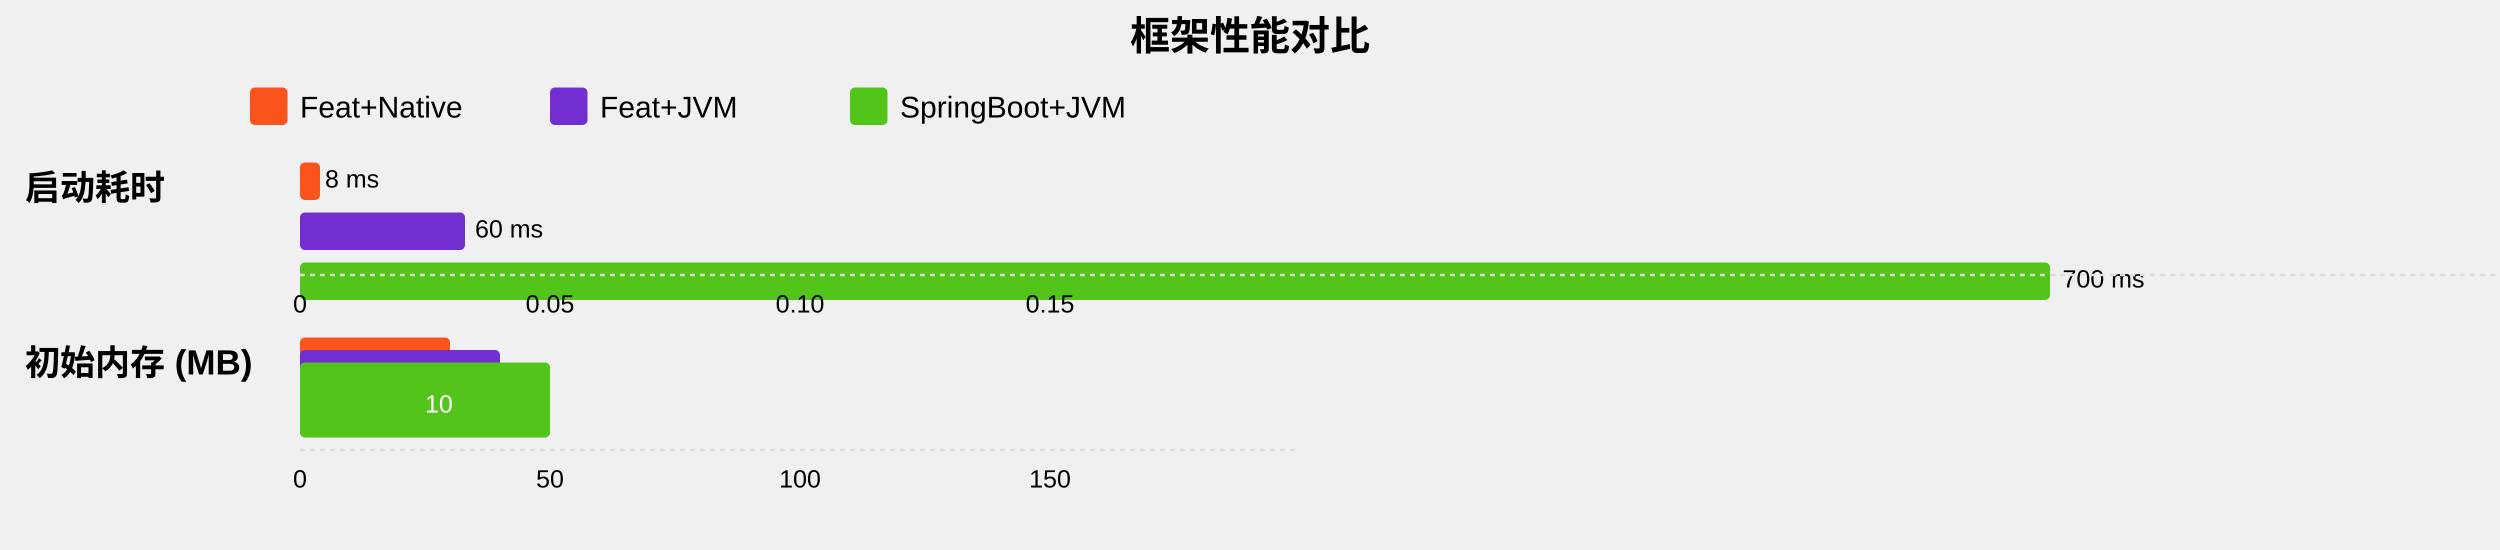
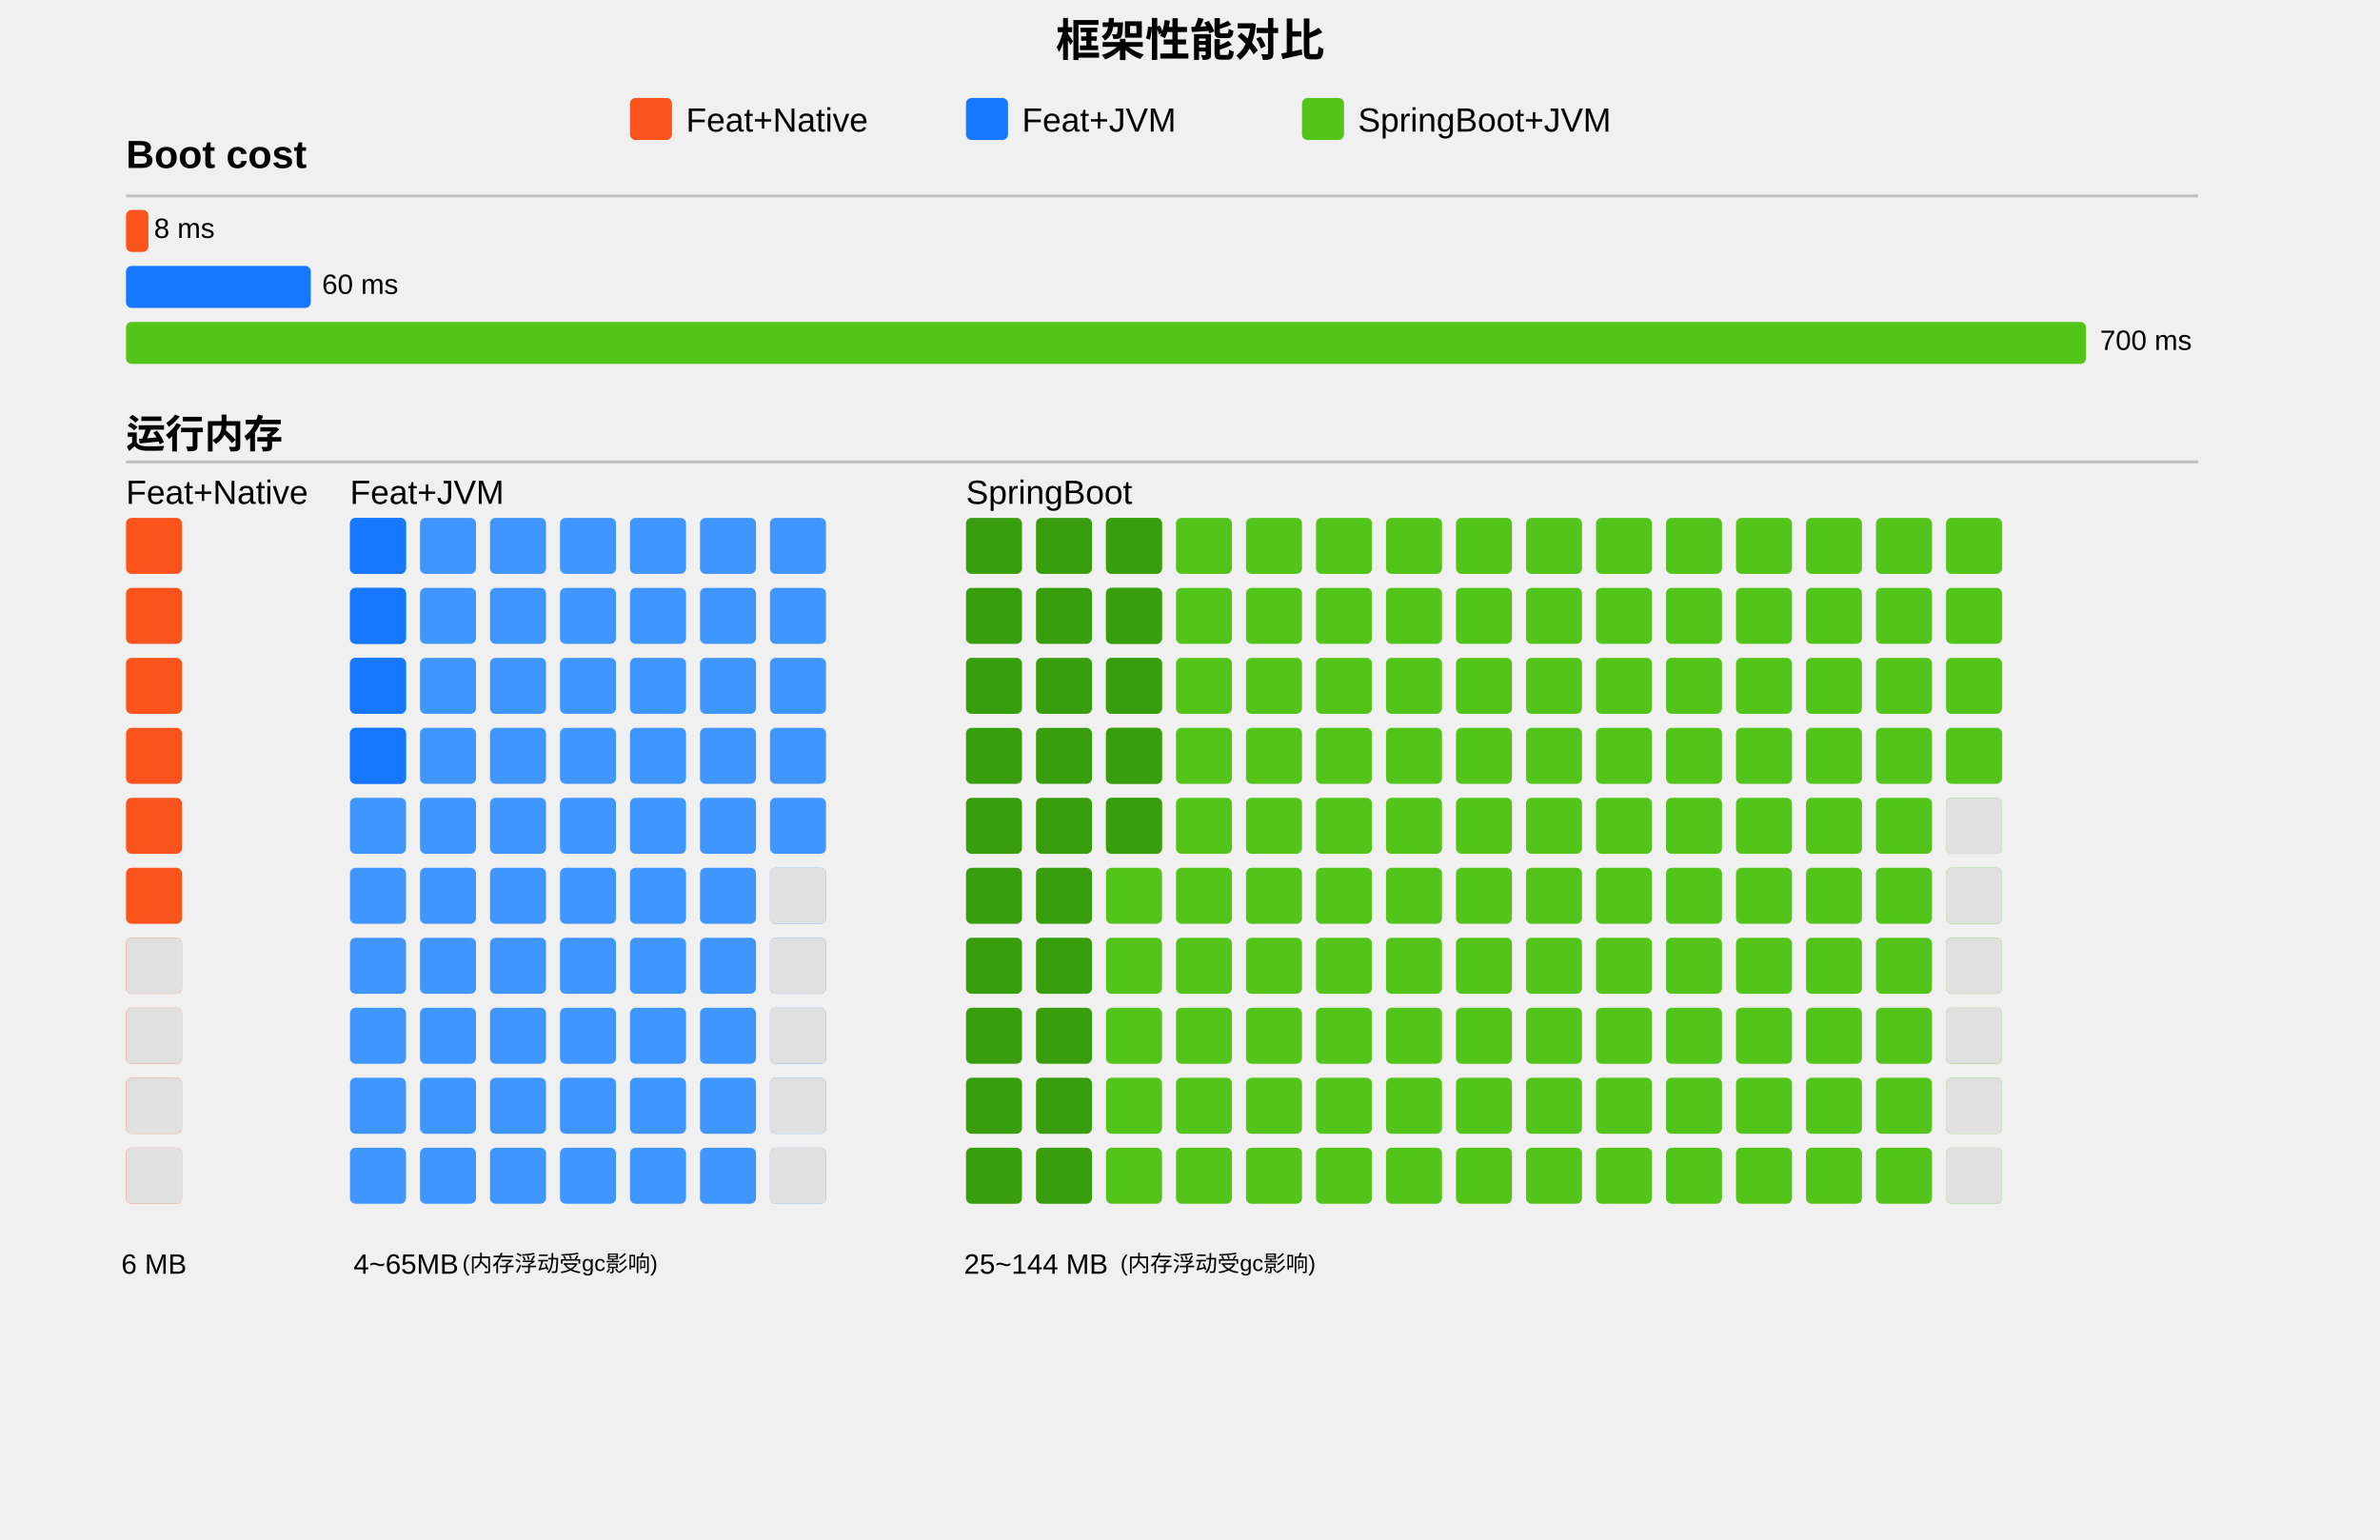
- <svg xmlns="http://www.w3.org/2000/svg" width="1000" height="220" viewBox="0 0 1000 220" style="font-family:Arial">
-   <text x="500" y="20" font-size="16" font-weight="bold" text-anchor="middle">框架性能对比</text>
-   <rect x="100" y="35" width="15" height="15" fill="#fa541c" rx="2" />
-   <text x="120" y="47" font-size="12">Feat+Native</text>
-   <rect x="220" y="35" width="15" height="15" fill="#722ed1" rx="2" />
-   <text x="240" y="47" font-size="12">Feat+JVM</text>
-   <rect x="340" y="35" width="15" height="15" fill="#52c41a" rx="2" />
-   <text x="360" y="47" font-size="12">SpringBoot+JVM</text>
-   <text x="10" y="80" font-size="14" font-weight="bold">启动耗时</text>
-   <rect x="120" y="65" width="8" height="15" fill="#fa541c" rx="2">
-     <animate attributeName="width" from="0" to="8" dur="0.8s" fill="freeze" />
-   </rect>
-   <text x="130" y="75" font-size="10" fill="#000">8 ms</text>
-   <rect x="120" y="85" width="66" height="15" fill="#722ed1" rx="2">
-     <animate attributeName="width" from="0" to="66" dur="0.8s" begin="0.2s" fill="freeze" />
-   </rect>
-   <text x="190" y="95" font-size="10" fill="#000">60 ms</text>
-   <rect x="120" y="105" width="700" height="15" fill="#52c41a" rx="2">
-     <animate attributeName="width" from="0" to="700" dur="0.8s" begin="0.4s" fill="freeze" />
-   </rect>
-   <text x="825" y="115" font-size="10" fill="#000">700 ms</text>
-   <line x1="120" y1="110" x2="1000" y2="110" stroke="#ddd" stroke-dasharray="2,2" />
-   <text x="120" y="125" font-size="10" text-anchor="middle">0</text>
-   <text x="220" y="125" font-size="10" text-anchor="middle">0.05</text>
-   <text x="320" y="125" font-size="10" text-anchor="middle">0.10</text>
-   <text x="420" y="125" font-size="10" text-anchor="middle">0.15</text>
-   <text x="10" y="150" font-size="14" font-weight="bold">初始内存 (MB)</text>
-   <rect x="120" y="135" width="60" height="30" fill="#fa541c" rx="2">
-     <animate attributeName="width" from="0" to="60" dur="0.8s" fill="freeze" />
-   </rect>
-   <text x="150" y="155" font-size="10" fill="#fff">6</text>
-   <rect x="120" y="140" width="80" height="30" fill="#722ed1" rx="2">
-     <animate attributeName="width" from="0" to="80" dur="0.8s" begin="0.2s" fill="freeze" />
-   </rect>
-   <text x="160" y="160" font-size="10" fill="#fff">8</text>
-   <rect x="120" y="145" width="100" height="30" fill="#52c41a" rx="2">
-     <animate attributeName="width" from="0" to="100" dur="0.8s" begin="0.4s" fill="freeze" />
-   </rect>
-   <text x="170" y="165" font-size="10" fill="#fff">10</text>
-   <line x1="120" y1="180" x2="520" y2="180" stroke="#ddd" stroke-dasharray="2,2" />
-   <text x="120" y="195" font-size="10" text-anchor="middle">0</text>
-   <text x="220" y="195" font-size="10" text-anchor="middle">50</text>
-   <text x="320" y="195" font-size="10" text-anchor="middle">100</text>
-   <text x="420" y="195" font-size="10" text-anchor="middle">150</text>
+ <svg xmlns="http://www.w3.org/2000/svg" width="850" height="550" viewBox="0 0 800 550" style="font-family:Arial">
+   <text x="400" y="20" font-size="16" font-weight="bold" text-anchor="middle">框架性能对比</text>
+   <g transform="translate(200 35)">
+     <rect x="0" y="0" width="15" height="15" fill="#fa541c" rx="2" />
+     <text x="20" y="12" font-size="12">Feat+Native</text>
+     <rect x="120" y="0" width="15" height="15" fill="#1677ff" rx="2" />
+     <text x="140" y="12" font-size="12">Feat+JVM</text>
+     <rect x="240" y="0" width="15" height="15" fill="#52c41a" rx="2" />
+     <text x="260" y="12" font-size="12">SpringBoot+JVM</text>
+   </g>
+   <g transform="translate(10 60)">
+     <text x="10" y="0" font-size="14" font-weight="bold">Boot cost</text>
+     <line x1="10" y1="10" x2="750" y2="10" stroke="#bfbfbf" stroke-width="1" />
+     <rect x="10" y="15" width="8" height="15" fill="#fa541c" rx="2">
+       <animate attributeName="width" from="0" to="8" dur="0.8s" fill="freeze" />
+     </rect>
+     <text x="20" y="25" font-size="10" fill="#000">8 ms</text>
+     <rect x="10" y="35" width="66" height="15" fill="#1677ff" rx="2">
+       <animate attributeName="width" from="0" to="66" dur="0.8s" begin="0.2s" fill="freeze" />
+     </rect>
+     <text x="80" y="45" font-size="10" fill="#000">60 ms</text>
+     <rect x="10" y="55" width="700" height="15" fill="#52c41a" rx="2">
+       <animate attributeName="width" from="0" to="700" dur="0.8s" begin="0.4s" fill="freeze" />
+     </rect>
+     <text x="715" y="65" font-size="10" fill="#000">700 ms</text>
+   </g>
+   <text x="20" y="160" font-size="14" font-weight="bold">运行内存</text>
+   <line x1="20" y1="165" x2="760" y2="165" stroke="#bfbfbf" stroke-width="1" />
+   <symbol id="column-template">
+     <rect x="0" y="0" width="20" height="20" fill="currentColor" rx="2">
+         </rect>
+     <rect x="0" y="25" width="20" height="20" fill="currentColor" rx="2">
+         </rect>
+     <rect x="0" y="50" width="20" height="20" fill="currentColor" rx="2">
+         </rect>
+     <rect x="0" y="75" width="20" height="20" fill="currentColor" rx="2">
+         </rect>
+     <rect x="0" y="100" width="20" height="20" fill="currentColor" rx="2">
+         </rect>
+     <rect x="0" y="125" width="20" height="20" fill="currentColor" rx="2">
+         </rect>
+     <rect x="0" y="150" width="20" height="20" fill="currentColor" rx="2">
+         </rect>
+     <rect x="0" y="175" width="20" height="20" fill="currentColor" rx="2">
+         </rect>
+     <rect x="0" y="200" width="20" height="20" fill="currentColor" rx="2">
+         </rect>
+     <rect x="0" y="225" width="20" height="20" fill="currentColor" rx="2">
+         </rect>
+   </symbol>
+   <g transform="translate(20 185)">
+     <text x="0" y="-5" font-size="12">Feat+Native</text>
+     <use href="#column-template" x="0" y="0" style="color: #fa541c;" />
+     <rect x="0" y="150" width="20" height="20" fill="#e0e0e0" rx="2">
+         </rect>
+     <rect x="0" y="175" width="20" height="20" fill="#e0e0e0" rx="2">
+         </rect>
+     <rect x="0" y="200" width="20" height="20" fill="#e0e0e0" rx="2">
+         </rect>
+     <rect x="0" y="225" width="20" height="20" fill="#e0e0e0" rx="2">
+         </rect>
+     <text x="10" y="270" font-size="10" text-anchor="middle">6 MB</text>
+   </g>
+   <g transform="translate(100 185)">
+     <text x="0" y="-5" font-size="12">Feat+JVM</text>
+     <use href="#column-template" x="0" y="0" style="color: #4096ff;" />
+     <rect x="0" y="0" width="20" height="20" fill="#1677ff" rx="2">
+         </rect>
+     <rect x="0" y="25" width="20" height="20" fill="#1677ff" rx="2">
+         </rect>
+     <rect x="0" y="50" width="20" height="20" fill="#1677ff" rx="2">
+         </rect>
+     <rect x="0" y="75" width="20" height="20" fill="#1677ff" rx="2">
+         </rect>
+     <use href="#column-template" x="25" y="0" style="color: #4096ff;" />
+     <use href="#column-template" x="50" y="0" style="color: #4096ff;" />
+     <use href="#column-template" x="75" y="0" style="color: #4096ff;" />
+     <use href="#column-template" x="100" y="0" style="color: #4096ff;" />
+     <use href="#column-template" x="125" y="0" style="color: #4096ff;" />
+     <use href="#column-template" x="150" y="0" style="color: #4096ff;" />
+     <rect x="150" y="125" width="20" height="20" fill="#e0e0e0" rx="2">
+         </rect>
+     <rect x="150" y="150" width="20" height="20" fill="#e0e0e0" rx="2">
+         </rect>
+     <rect x="150" y="175" width="20" height="20" fill="#e0e0e0" rx="2">
+         </rect>
+     <rect x="150" y="200" width="20" height="20" fill="#e0e0e0" rx="2">
+         </rect>
+     <rect x="150" y="225" width="20" height="20" fill="#e0e0e0" rx="2">
+         </rect>
+     <text x="20" y="270" font-size="10" text-anchor="middle">4~65MB</text>
+     <text x="75" y="269" font-size="8" text-anchor="middle">(内存浮动受gc影响)</text>
+   </g>
+   <g transform="translate(320 185)">
+     <text x="0" y="-5" font-size="12">SpringBoot</text>
+     <use href="#column-template" x="0" y="0" style="color: #389e0d;" />
+     <use href="#column-template" x="25" y="0" style="color: #389e0d;" />
+     <use href="#column-template" x="50" y="0" style="color: #52c41a;" />
+     <rect x="50" y="0" width="20" height="20" fill="#389e0d" rx="2">
+         </rect>
+     <rect x="50" y="25" width="20" height="20" fill="#389e0d" rx="2">
+         </rect>
+     <rect x="50" y="50" width="20" height="20" fill="#389e0d" rx="2">
+         </rect>
+     <rect x="50" y="75" width="20" height="20" fill="#389e0d" rx="2">
+         </rect>
+     <rect x="50" y="100" width="20" height="20" fill="#389e0d" rx="2">
+         </rect>
+     <use href="#column-template" x="75" y="0" style="color: #52c41a;" />
+     <use href="#column-template" x="100" y="0" style="color: #52c41a;" />
+     <use href="#column-template" x="125" y="0" style="color: #52c41a;" />
+     <use href="#column-template" x="150" y="0" style="color: #52c41a;" />
+     <use href="#column-template" x="175" y="0" style="color: #52c41a;" />
+     <use href="#column-template" x="200" y="0" style="color: #52c41a;" />
+     <use href="#column-template" x="225" y="0" style="color: #52c41a;" />
+     <use href="#column-template" x="250" y="0" style="color: #52c41a;" />
+     <use href="#column-template" x="275" y="0" style="color: #52c41a;" />
+     <use href="#column-template" x="300" y="0" style="color: #52c41a;" />
+     <use href="#column-template" x="325" y="0" style="color: #52c41a;" />
+     <use href="#column-template" x="350" y="0" style="color: #52c41a;" />
+     <rect x="350" y="100" width="20" height="20" fill="#e0e0e0" rx="2">
+         </rect>
+     <rect x="350" y="125" width="20" height="20" fill="#e0e0e0" rx="2">
+         </rect>
+     <rect x="350" y="150" width="20" height="20" fill="#e0e0e0" rx="2">
+         </rect>
+     <rect x="350" y="175" width="20" height="20" fill="#e0e0e0" rx="2">
+         </rect>
+     <rect x="350" y="200" width="20" height="20" fill="#e0e0e0" rx="2">
+         </rect>
+     <rect x="350" y="225" width="20" height="20" fill="#e0e0e0" rx="2">
+         </rect>
+     <text x="25" y="270" font-size="10" text-anchor="middle">25~144 MB</text>
+     <text x="90" y="269" font-size="8" text-anchor="middle">(内存浮动受gc影响)</text>
+   </g>
</svg>
